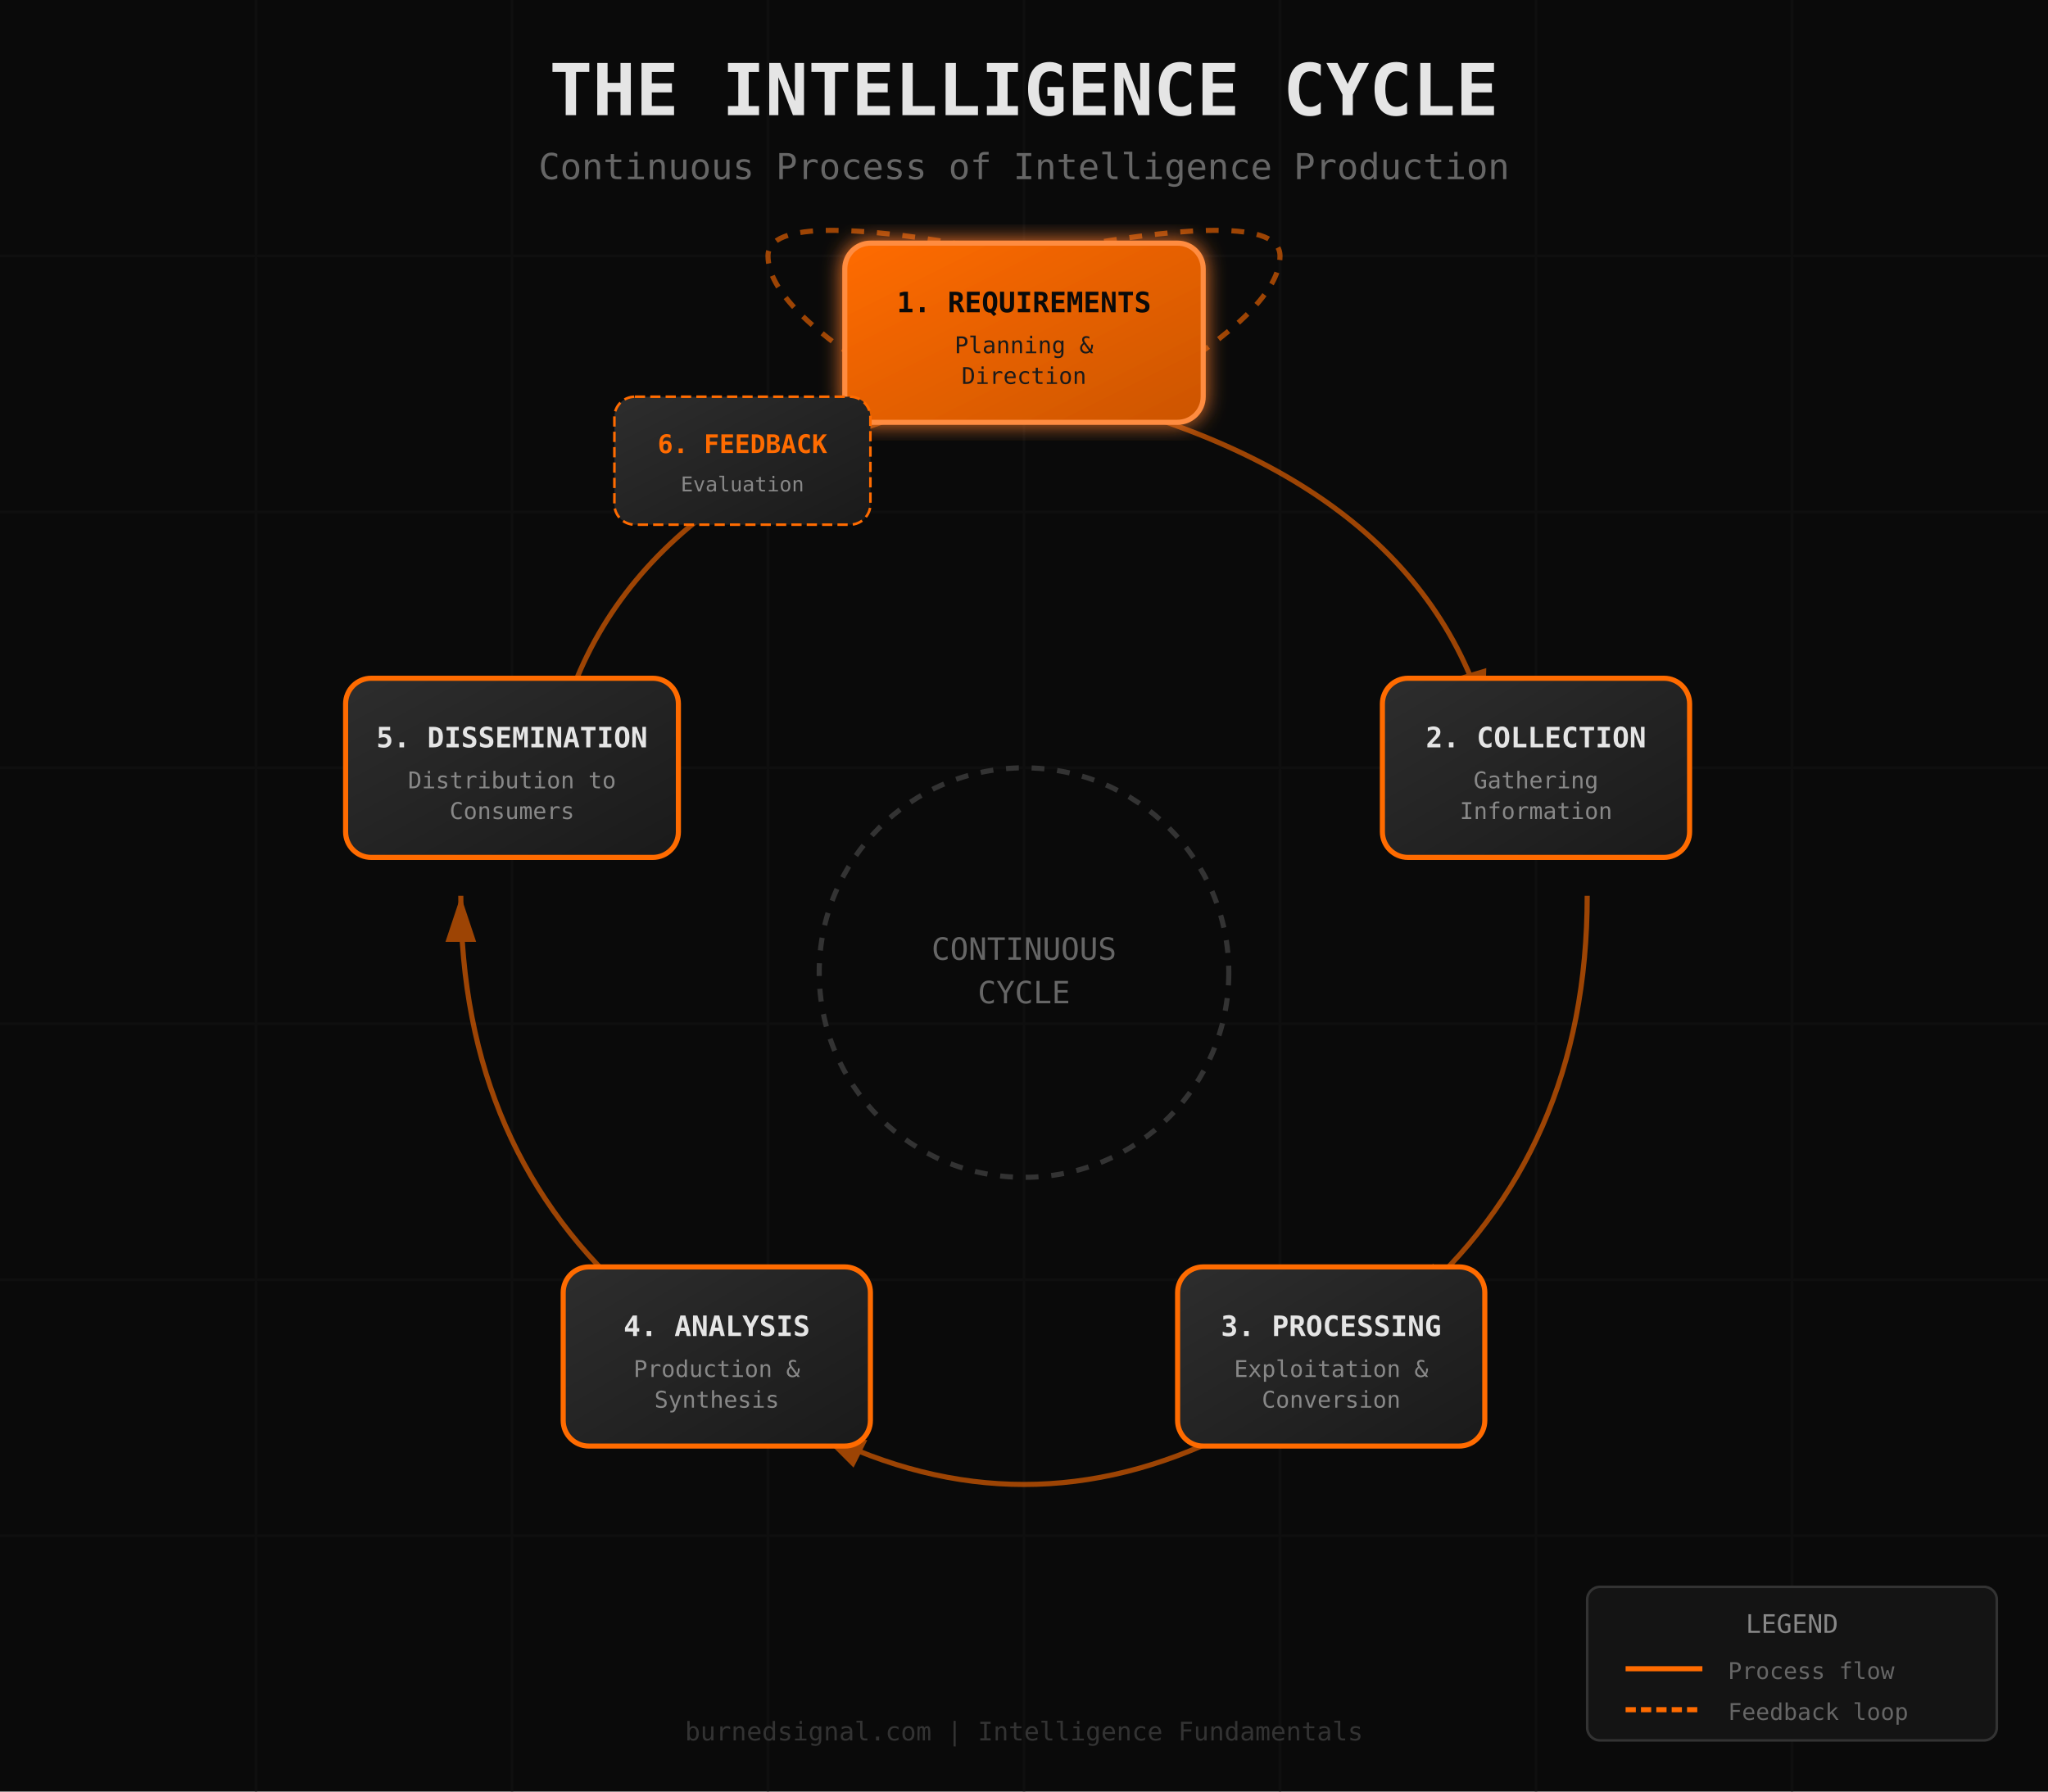
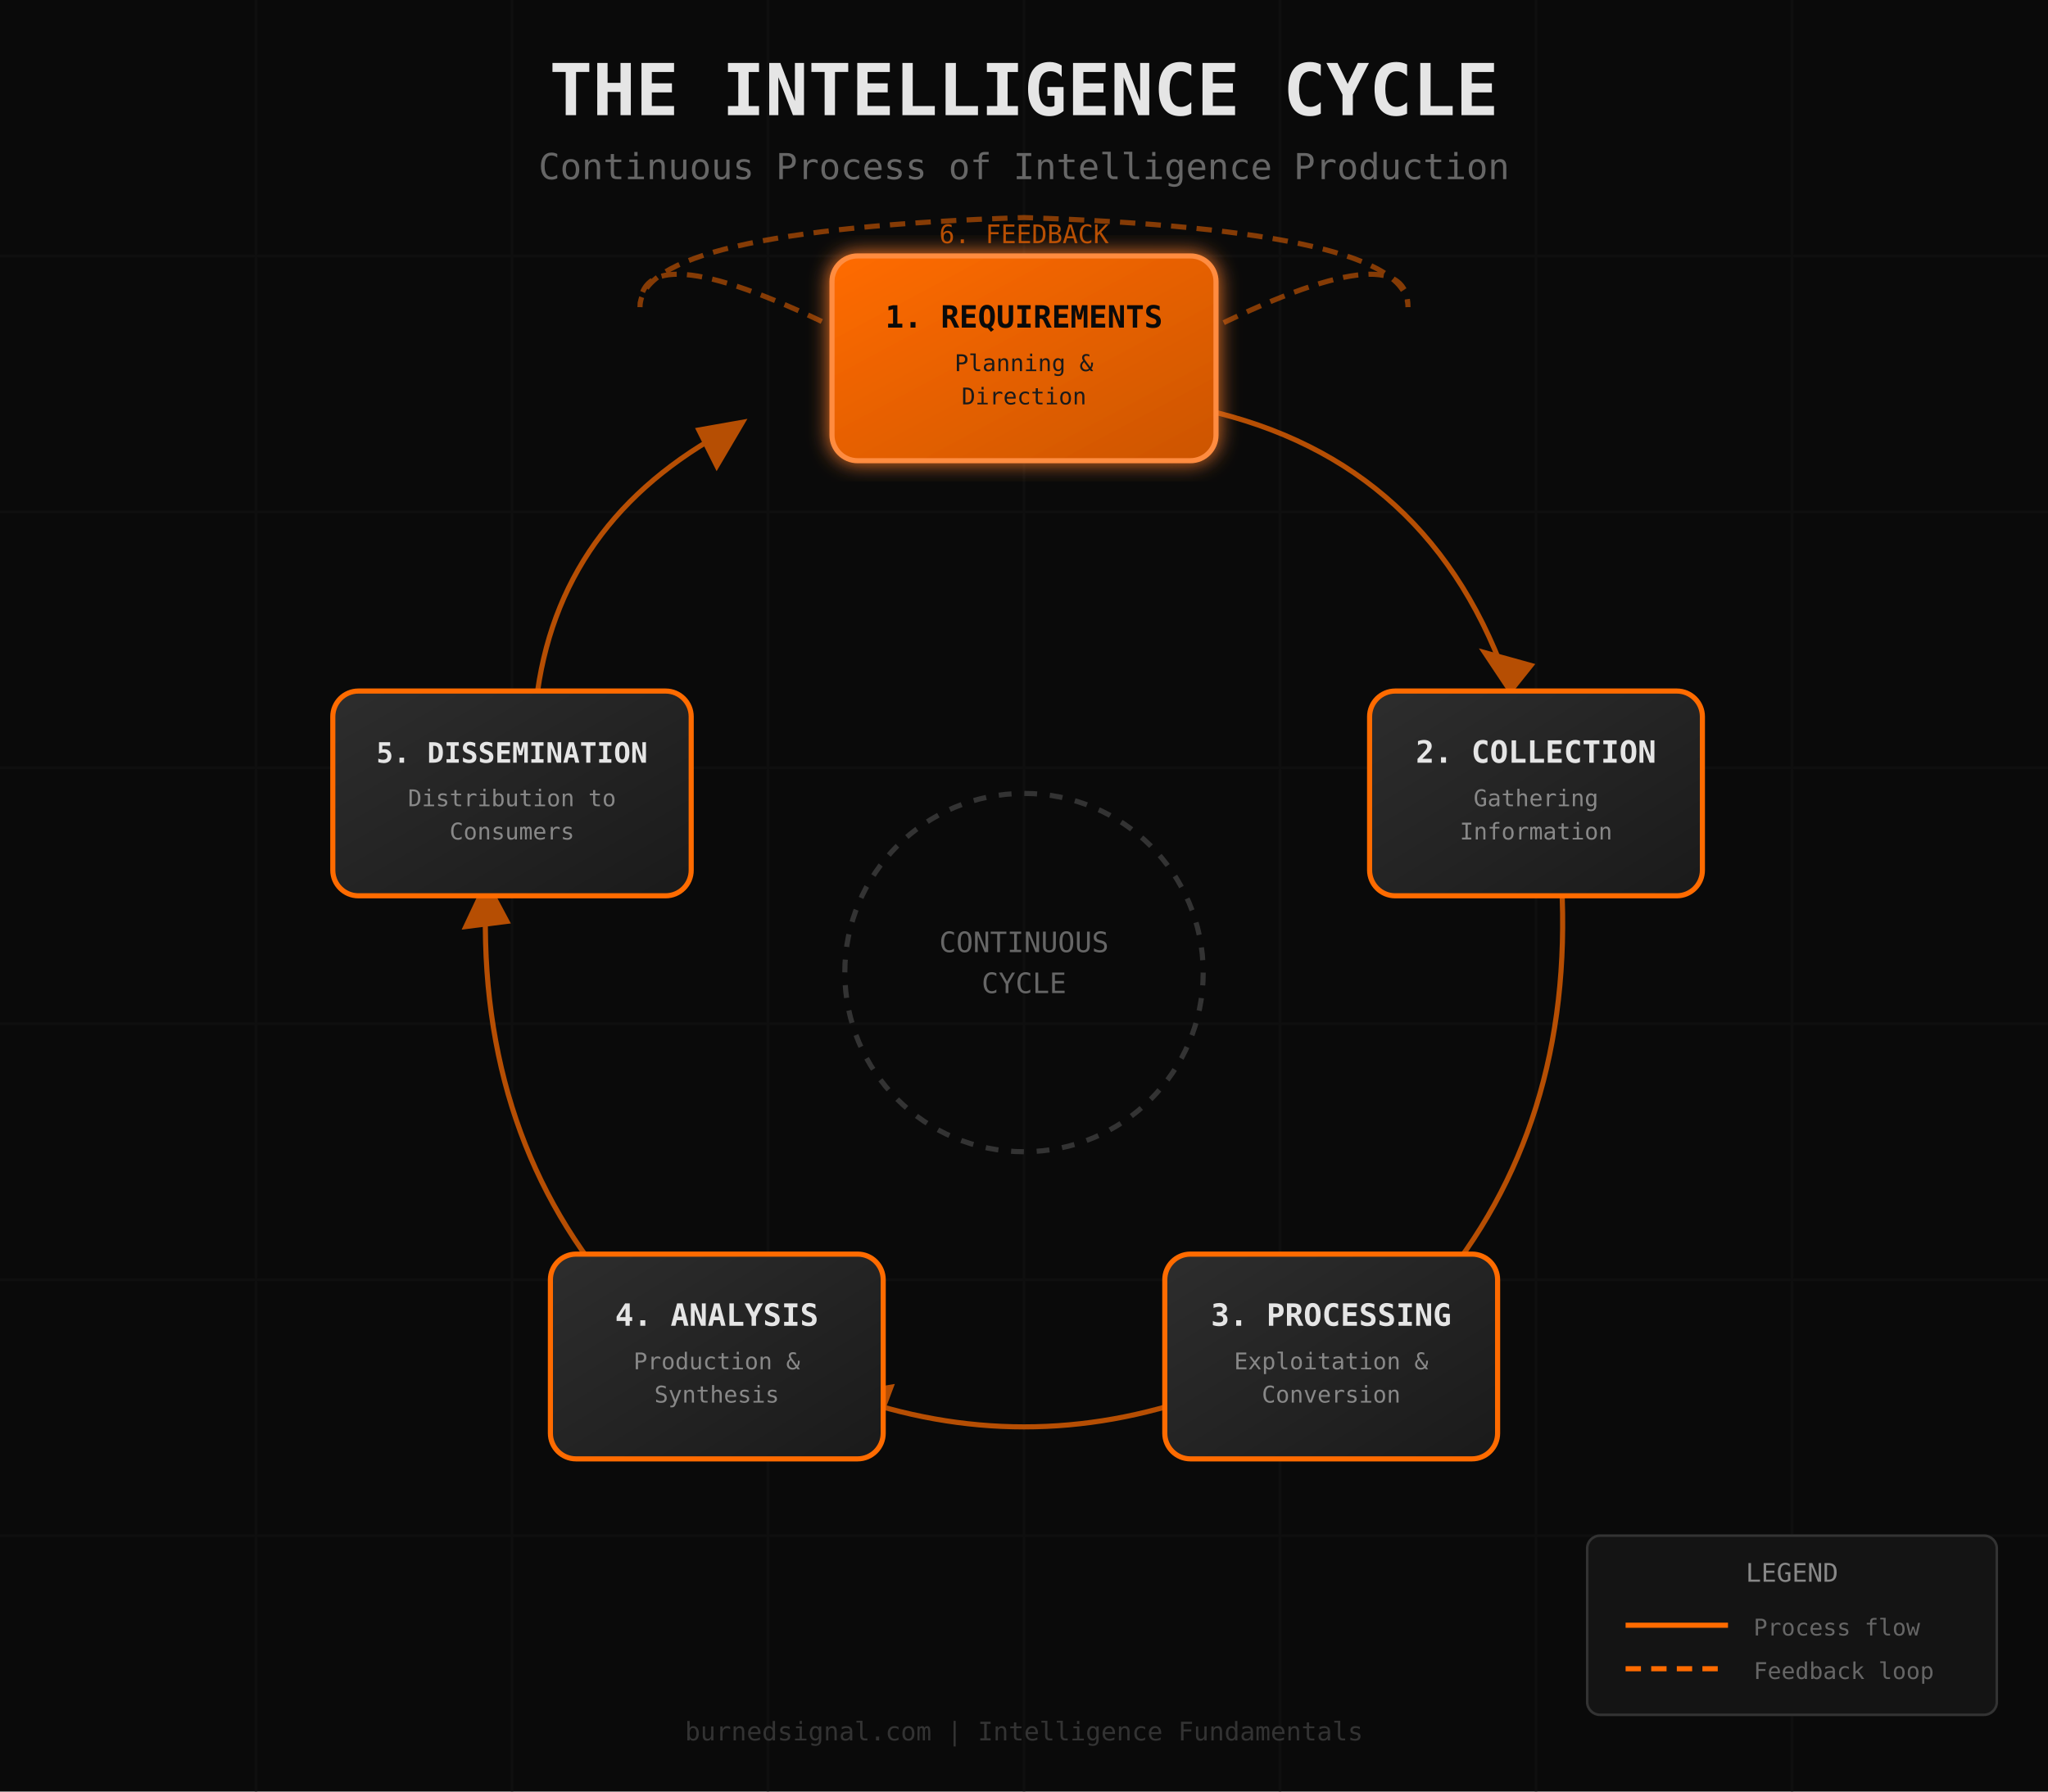
<svg xmlns="http://www.w3.org/2000/svg" viewBox="0 0 800 700">
  <defs>
    <linearGradient id="nodeGrad" x1="0%" y1="0%" x2="100%" y2="100%">
      <stop offset="0%" style="stop-color:#2d2d2d" />
      <stop offset="100%" style="stop-color:#1a1a1a" />
    </linearGradient>
    <linearGradient id="activeGrad" x1="0%" y1="0%" x2="100%" y2="100%">
      <stop offset="0%" style="stop-color:#ff6b00" />
      <stop offset="100%" style="stop-color:#cc5500" />
    </linearGradient>
    <filter id="glow">
      <feGaussianBlur stdDeviation="4" result="coloredBlur" />
      <feMerge>
        <feMergeNode in="coloredBlur" />
        <feMergeNode in="SourceGraphic" />
      </feMerge>
    </filter>
-     <marker id="arrow" markerWidth="10" markerHeight="10" refX="9" refY="3" orient="auto" markerUnits="strokeWidth">
-       <path d="M0,0 L0,6 L9,3 z" fill="#ff6b00" />
-     </marker>
  </defs>
  <rect width="800" height="700" fill="#0a0a0a" />
  <g stroke="#141414" stroke-width="1" opacity="0.5">
    <line x1="0" y1="100" x2="800" y2="100" />
    <line x1="0" y1="200" x2="800" y2="200" />
    <line x1="0" y1="300" x2="800" y2="300" />
    <line x1="0" y1="400" x2="800" y2="400" />
    <line x1="0" y1="500" x2="800" y2="500" />
    <line x1="0" y1="600" x2="800" y2="600" />
    <line x1="100" y1="0" x2="100" y2="700" />
    <line x1="200" y1="0" x2="200" y2="700" />
    <line x1="300" y1="0" x2="300" y2="700" />
    <line x1="400" y1="0" x2="400" y2="700" />
    <line x1="500" y1="0" x2="500" y2="700" />
    <line x1="600" y1="0" x2="600" y2="700" />
    <line x1="700" y1="0" x2="700" y2="700" />
  </g>
  <text x="400" y="45" text-anchor="middle" fill="#e5e5e5" font-family="monospace" font-size="28" font-weight="bold">THE INTELLIGENCE CYCLE</text>
  <text x="400" y="70" text-anchor="middle" fill="#666" font-family="monospace" font-size="14">Continuous Process of Intelligence Production</text>
-   <circle cx="400" cy="380" r="80" fill="none" stroke="#333" stroke-width="2" stroke-dasharray="5,5" />
-   <text x="400" y="375" text-anchor="middle" fill="#666" font-family="monospace" font-size="12">CONTINUOUS</text>
-   <text x="400" y="392" text-anchor="middle" fill="#666" font-family="monospace" font-size="12">CYCLE</text>
-   <g fill="none" stroke="#ff6b00" stroke-width="2" opacity="0.6">
-     <path d="M 400 150 Q 550 180 580 280" marker-end="url(#arrow)" />
-     <path d="M 620 350 Q 620 450 550 510" marker-end="url(#arrow)" />
-     <path d="M 480 560 Q 400 600 320 560" marker-end="url(#arrow)" />
-     <path d="M 250 510 Q 180 450 180 350" marker-end="url(#arrow)" />
-     <path d="M 220 280 Q 250 180 400 150" marker-end="url(#arrow)" />
-     <path d="M 350 150 Q 300 120 300 100 Q 300 80 400 100 Q 500 80 500 100 Q 500 120 450 150" stroke-dasharray="5,5" marker-end="url(#arrow)" />
+   <circle cx="400" cy="380" r="70" fill="none" stroke="#333" stroke-width="2" stroke-dasharray="5,5" />
+   <text x="400" y="372" text-anchor="middle" fill="#666" font-family="monospace" font-size="11">CONTINUOUS</text>
+   <text x="400" y="388" text-anchor="middle" fill="#666" font-family="monospace" font-size="11">CYCLE</text>
+   <g fill="none" stroke="#ff6b00" stroke-width="2" opacity="0.7">
+     <path d="M 470 160 Q 560 180 590 270" />
+     <polygon points="590,270 580,255 598,260" fill="#ff6b00" />
+     <path d="M 610 345 Q 615 440 560 505" />
+     <polygon points="560,505 572,492 575,510" fill="#ff6b00" />
+     <path d="M 470 545 Q 400 570 330 545" />
+     <polygon points="330,545 348,542 342,558" fill="#ff6b00" />
+     <path d="M 240 505 Q 185 440 190 345" />
+     <polygon points="190,345 182,362 198,360" fill="#ff6b00" />
+     <path d="M 210 270 Q 220 200 290 165" />
+     <polygon points="290,165 273,168 280,182" fill="#ff6b00" />
  </g>
-   <g transform="translate(400, 130)">
-     <rect x="-70" y="-35" width="140" height="70" rx="10" fill="url(#activeGrad)" stroke="#ff8c40" stroke-width="2" filter="url(#glow)" />
-     <text x="0" y="-8" text-anchor="middle" fill="#0a0a0a" font-family="monospace" font-size="11" font-weight="bold">1. REQUIREMENTS</text>
-     <text x="0" y="8" text-anchor="middle" fill="#1a1a1a" font-family="monospace" font-size="9">Planning &amp;</text>
-     <text x="0" y="20" text-anchor="middle" fill="#1a1a1a" font-family="monospace" font-size="9">Direction</text>
+   <g fill="none" stroke="#ff6b00" stroke-width="2" stroke-dasharray="6,4" opacity="0.5">
+     <path d="M 330 130 Q 250 90 250 120 Q 250 90 400 85 Q 550 90 550 120 Q 550 90 470 130" />
  </g>
-   <g transform="translate(600, 300)">
-     <rect x="-60" y="-35" width="120" height="70" rx="10" fill="url(#nodeGrad)" stroke="#ff6b00" stroke-width="2" />
-     <text x="0" y="-8" text-anchor="middle" fill="#e5e5e5" font-family="monospace" font-size="11" font-weight="bold">2. COLLECTION</text>
-     <text x="0" y="8" text-anchor="middle" fill="#888" font-family="monospace" font-size="9">Gathering</text>
-     <text x="0" y="20" text-anchor="middle" fill="#888" font-family="monospace" font-size="9">Information</text>
+   <g transform="translate(400, 140)">
+     <rect x="-75" y="-40" width="150" height="80" rx="10" fill="url(#activeGrad)" stroke="#ff8c40" stroke-width="2" filter="url(#glow)" />
+     <text x="0" y="-12" text-anchor="middle" fill="#0a0a0a" font-family="monospace" font-size="12" font-weight="bold">1. REQUIREMENTS</text>
+     <text x="0" y="5" text-anchor="middle" fill="#1a1a1a" font-family="monospace" font-size="9">Planning &amp;</text>
+     <text x="0" y="18" text-anchor="middle" fill="#1a1a1a" font-family="monospace" font-size="9">Direction</text>
+   </g>
+   <g transform="translate(600, 310)">
+     <rect x="-65" y="-40" width="130" height="80" rx="10" fill="url(#nodeGrad)" stroke="#ff6b00" stroke-width="2" />
+     <text x="0" y="-12" text-anchor="middle" fill="#e5e5e5" font-family="monospace" font-size="12" font-weight="bold">2. COLLECTION</text>
+     <text x="0" y="5" text-anchor="middle" fill="#888" font-family="monospace" font-size="9">Gathering</text>
+     <text x="0" y="18" text-anchor="middle" fill="#888" font-family="monospace" font-size="9">Information</text>
  </g>
  <g transform="translate(520, 530)">
-     <rect x="-60" y="-35" width="120" height="70" rx="10" fill="url(#nodeGrad)" stroke="#ff6b00" stroke-width="2" />
-     <text x="0" y="-8" text-anchor="middle" fill="#e5e5e5" font-family="monospace" font-size="11" font-weight="bold">3. PROCESSING</text>
-     <text x="0" y="8" text-anchor="middle" fill="#888" font-family="monospace" font-size="9">Exploitation &amp;</text>
-     <text x="0" y="20" text-anchor="middle" fill="#888" font-family="monospace" font-size="9">Conversion</text>
+     <rect x="-65" y="-40" width="130" height="80" rx="10" fill="url(#nodeGrad)" stroke="#ff6b00" stroke-width="2" />
+     <text x="0" y="-12" text-anchor="middle" fill="#e5e5e5" font-family="monospace" font-size="12" font-weight="bold">3. PROCESSING</text>
+     <text x="0" y="5" text-anchor="middle" fill="#888" font-family="monospace" font-size="9">Exploitation &amp;</text>
+     <text x="0" y="18" text-anchor="middle" fill="#888" font-family="monospace" font-size="9">Conversion</text>
  </g>
  <g transform="translate(280, 530)">
-     <rect x="-60" y="-35" width="120" height="70" rx="10" fill="url(#nodeGrad)" stroke="#ff6b00" stroke-width="2" />
-     <text x="0" y="-8" text-anchor="middle" fill="#e5e5e5" font-family="monospace" font-size="11" font-weight="bold">4. ANALYSIS</text>
-     <text x="0" y="8" text-anchor="middle" fill="#888" font-family="monospace" font-size="9">Production &amp;</text>
-     <text x="0" y="20" text-anchor="middle" fill="#888" font-family="monospace" font-size="9">Synthesis</text>
+     <rect x="-65" y="-40" width="130" height="80" rx="10" fill="url(#nodeGrad)" stroke="#ff6b00" stroke-width="2" />
+     <text x="0" y="-12" text-anchor="middle" fill="#e5e5e5" font-family="monospace" font-size="12" font-weight="bold">4. ANALYSIS</text>
+     <text x="0" y="5" text-anchor="middle" fill="#888" font-family="monospace" font-size="9">Production &amp;</text>
+     <text x="0" y="18" text-anchor="middle" fill="#888" font-family="monospace" font-size="9">Synthesis</text>
  </g>
-   <g transform="translate(200, 300)">
-     <rect x="-65" y="-35" width="130" height="70" rx="10" fill="url(#nodeGrad)" stroke="#ff6b00" stroke-width="2" />
-     <text x="0" y="-8" text-anchor="middle" fill="#e5e5e5" font-family="monospace" font-size="11" font-weight="bold">5. DISSEMINATION</text>
-     <text x="0" y="8" text-anchor="middle" fill="#888" font-family="monospace" font-size="9">Distribution to</text>
-     <text x="0" y="20" text-anchor="middle" fill="#888" font-family="monospace" font-size="9">Consumers</text>
+   <g transform="translate(200, 310)">
+     <rect x="-70" y="-40" width="140" height="80" rx="10" fill="url(#nodeGrad)" stroke="#ff6b00" stroke-width="2" />
+     <text x="0" y="-12" text-anchor="middle" fill="#e5e5e5" font-family="monospace" font-size="11" font-weight="bold">5. DISSEMINATION</text>
+     <text x="0" y="5" text-anchor="middle" fill="#888" font-family="monospace" font-size="9">Distribution to</text>
+     <text x="0" y="18" text-anchor="middle" fill="#888" font-family="monospace" font-size="9">Consumers</text>
  </g>
-   <g transform="translate(290, 180)">
-     <rect x="-50" y="-25" width="100" height="50" rx="8" fill="url(#nodeGrad)" stroke="#ff6b00" stroke-width="1" stroke-dasharray="4,2" />
-     <text x="0" y="-3" text-anchor="middle" fill="#ff6b00" font-family="monospace" font-size="10" font-weight="bold">6. FEEDBACK</text>
-     <text x="0" y="12" text-anchor="middle" fill="#888" font-family="monospace" font-size="8">Evaluation</text>
+   <g transform="translate(400, 95)">
+     <text x="0" y="0" text-anchor="middle" fill="#ff6b00" font-family="monospace" font-size="10" opacity="0.7">6. FEEDBACK</text>
  </g>
-   <g transform="translate(620, 620)">
-     <rect x="0" y="0" width="160" height="60" rx="5" fill="#141414" stroke="#333" stroke-width="1" />
+   <g transform="translate(620, 600)">
+     <rect x="0" y="0" width="160" height="70" rx="5" fill="#141414" stroke="#333" stroke-width="1" />
    <text x="80" y="18" text-anchor="middle" fill="#888" font-family="monospace" font-size="10">LEGEND</text>
-     <line x1="15" y1="32" x2="45" y2="32" stroke="#ff6b00" stroke-width="2" />
-     <text x="55" y="36" fill="#666" font-family="monospace" font-size="9">Process flow</text>
-     <line x1="15" y1="48" x2="45" y2="48" stroke="#ff6b00" stroke-width="2" stroke-dasharray="4,2" />
-     <text x="55" y="52" fill="#666" font-family="monospace" font-size="9">Feedback loop</text>
+     <line x1="15" y1="35" x2="55" y2="35" stroke="#ff6b00" stroke-width="2" />
+     <text x="65" y="39" fill="#666" font-family="monospace" font-size="9">Process flow</text>
+     <line x1="15" y1="52" x2="55" y2="52" stroke="#ff6b00" stroke-width="2" stroke-dasharray="6,4" />
+     <text x="65" y="56" fill="#666" font-family="monospace" font-size="9">Feedback loop</text>
  </g>
  <text x="400" y="680" text-anchor="middle" fill="#333" font-family="monospace" font-size="10">burnedsignal.com | Intelligence Fundamentals</text>
</svg>
